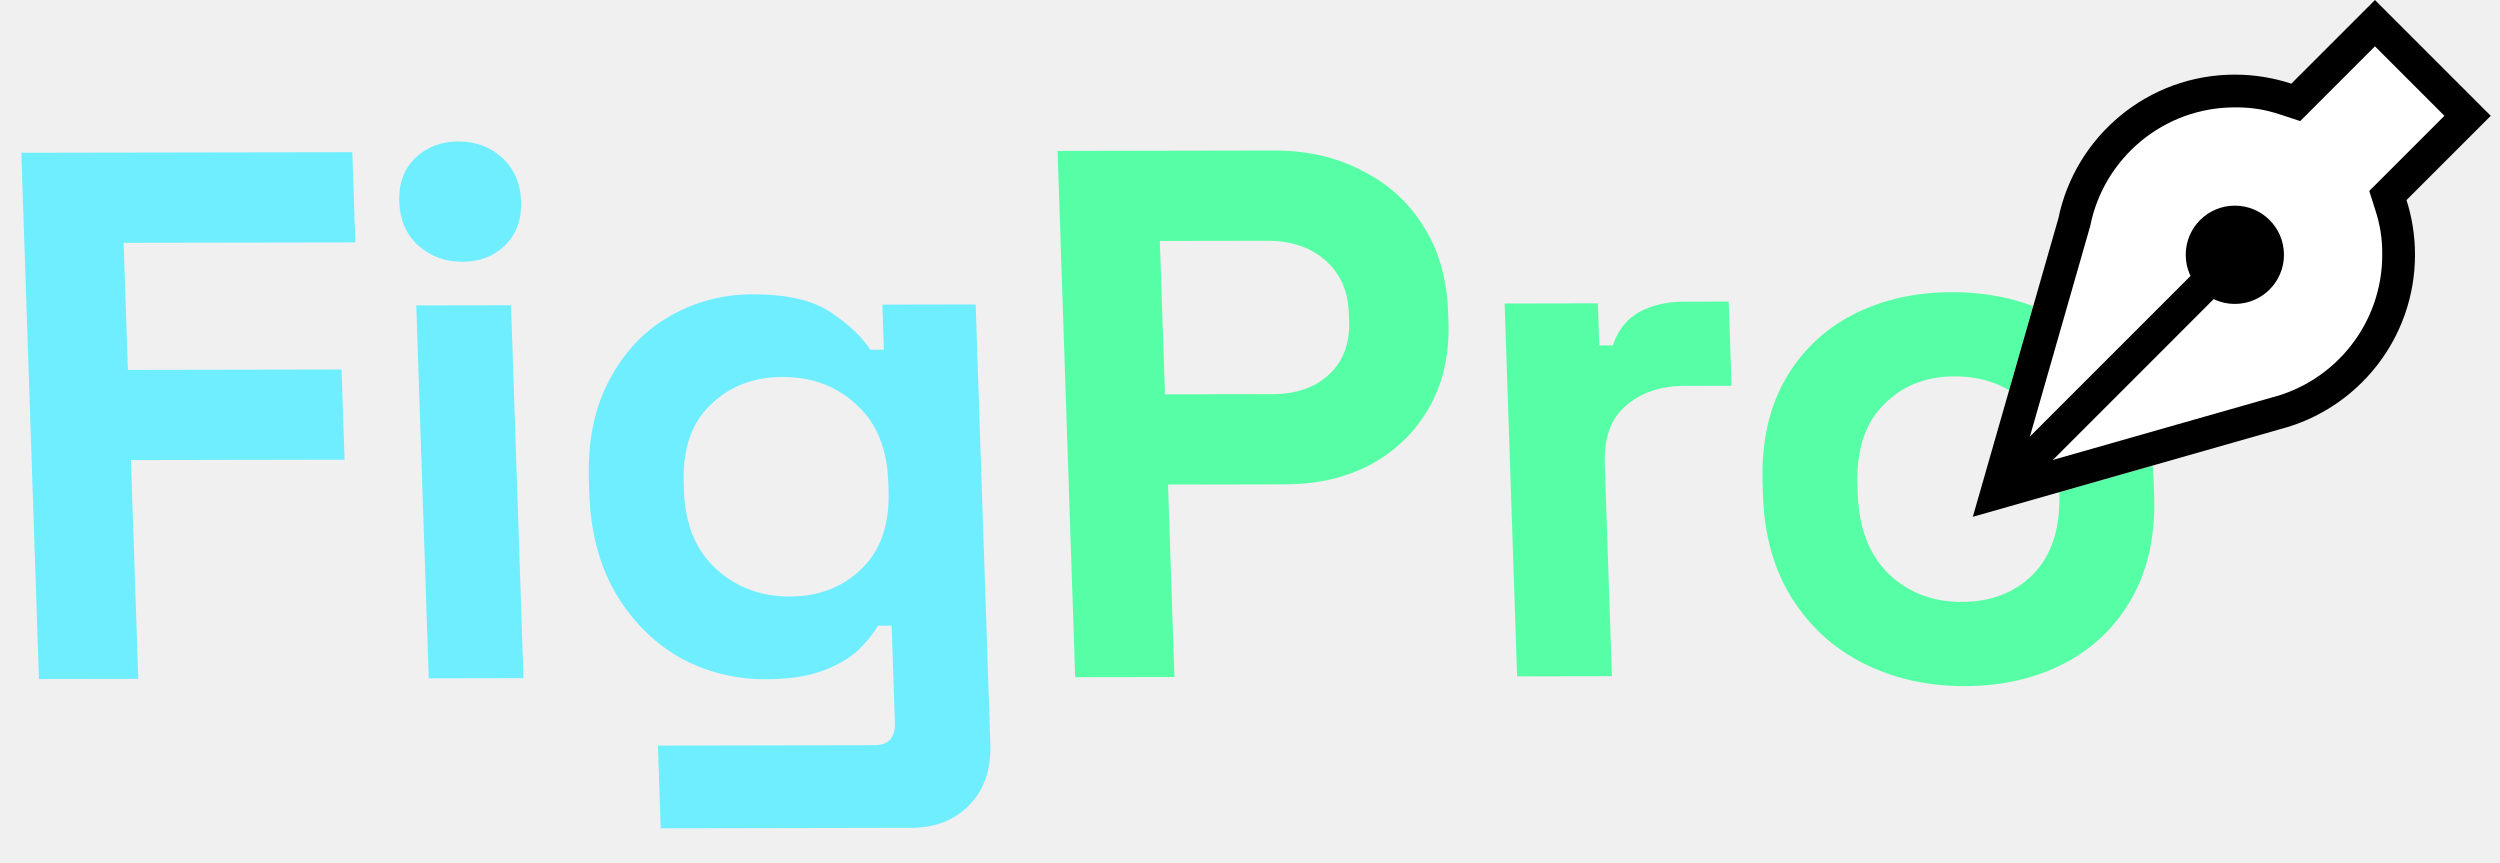
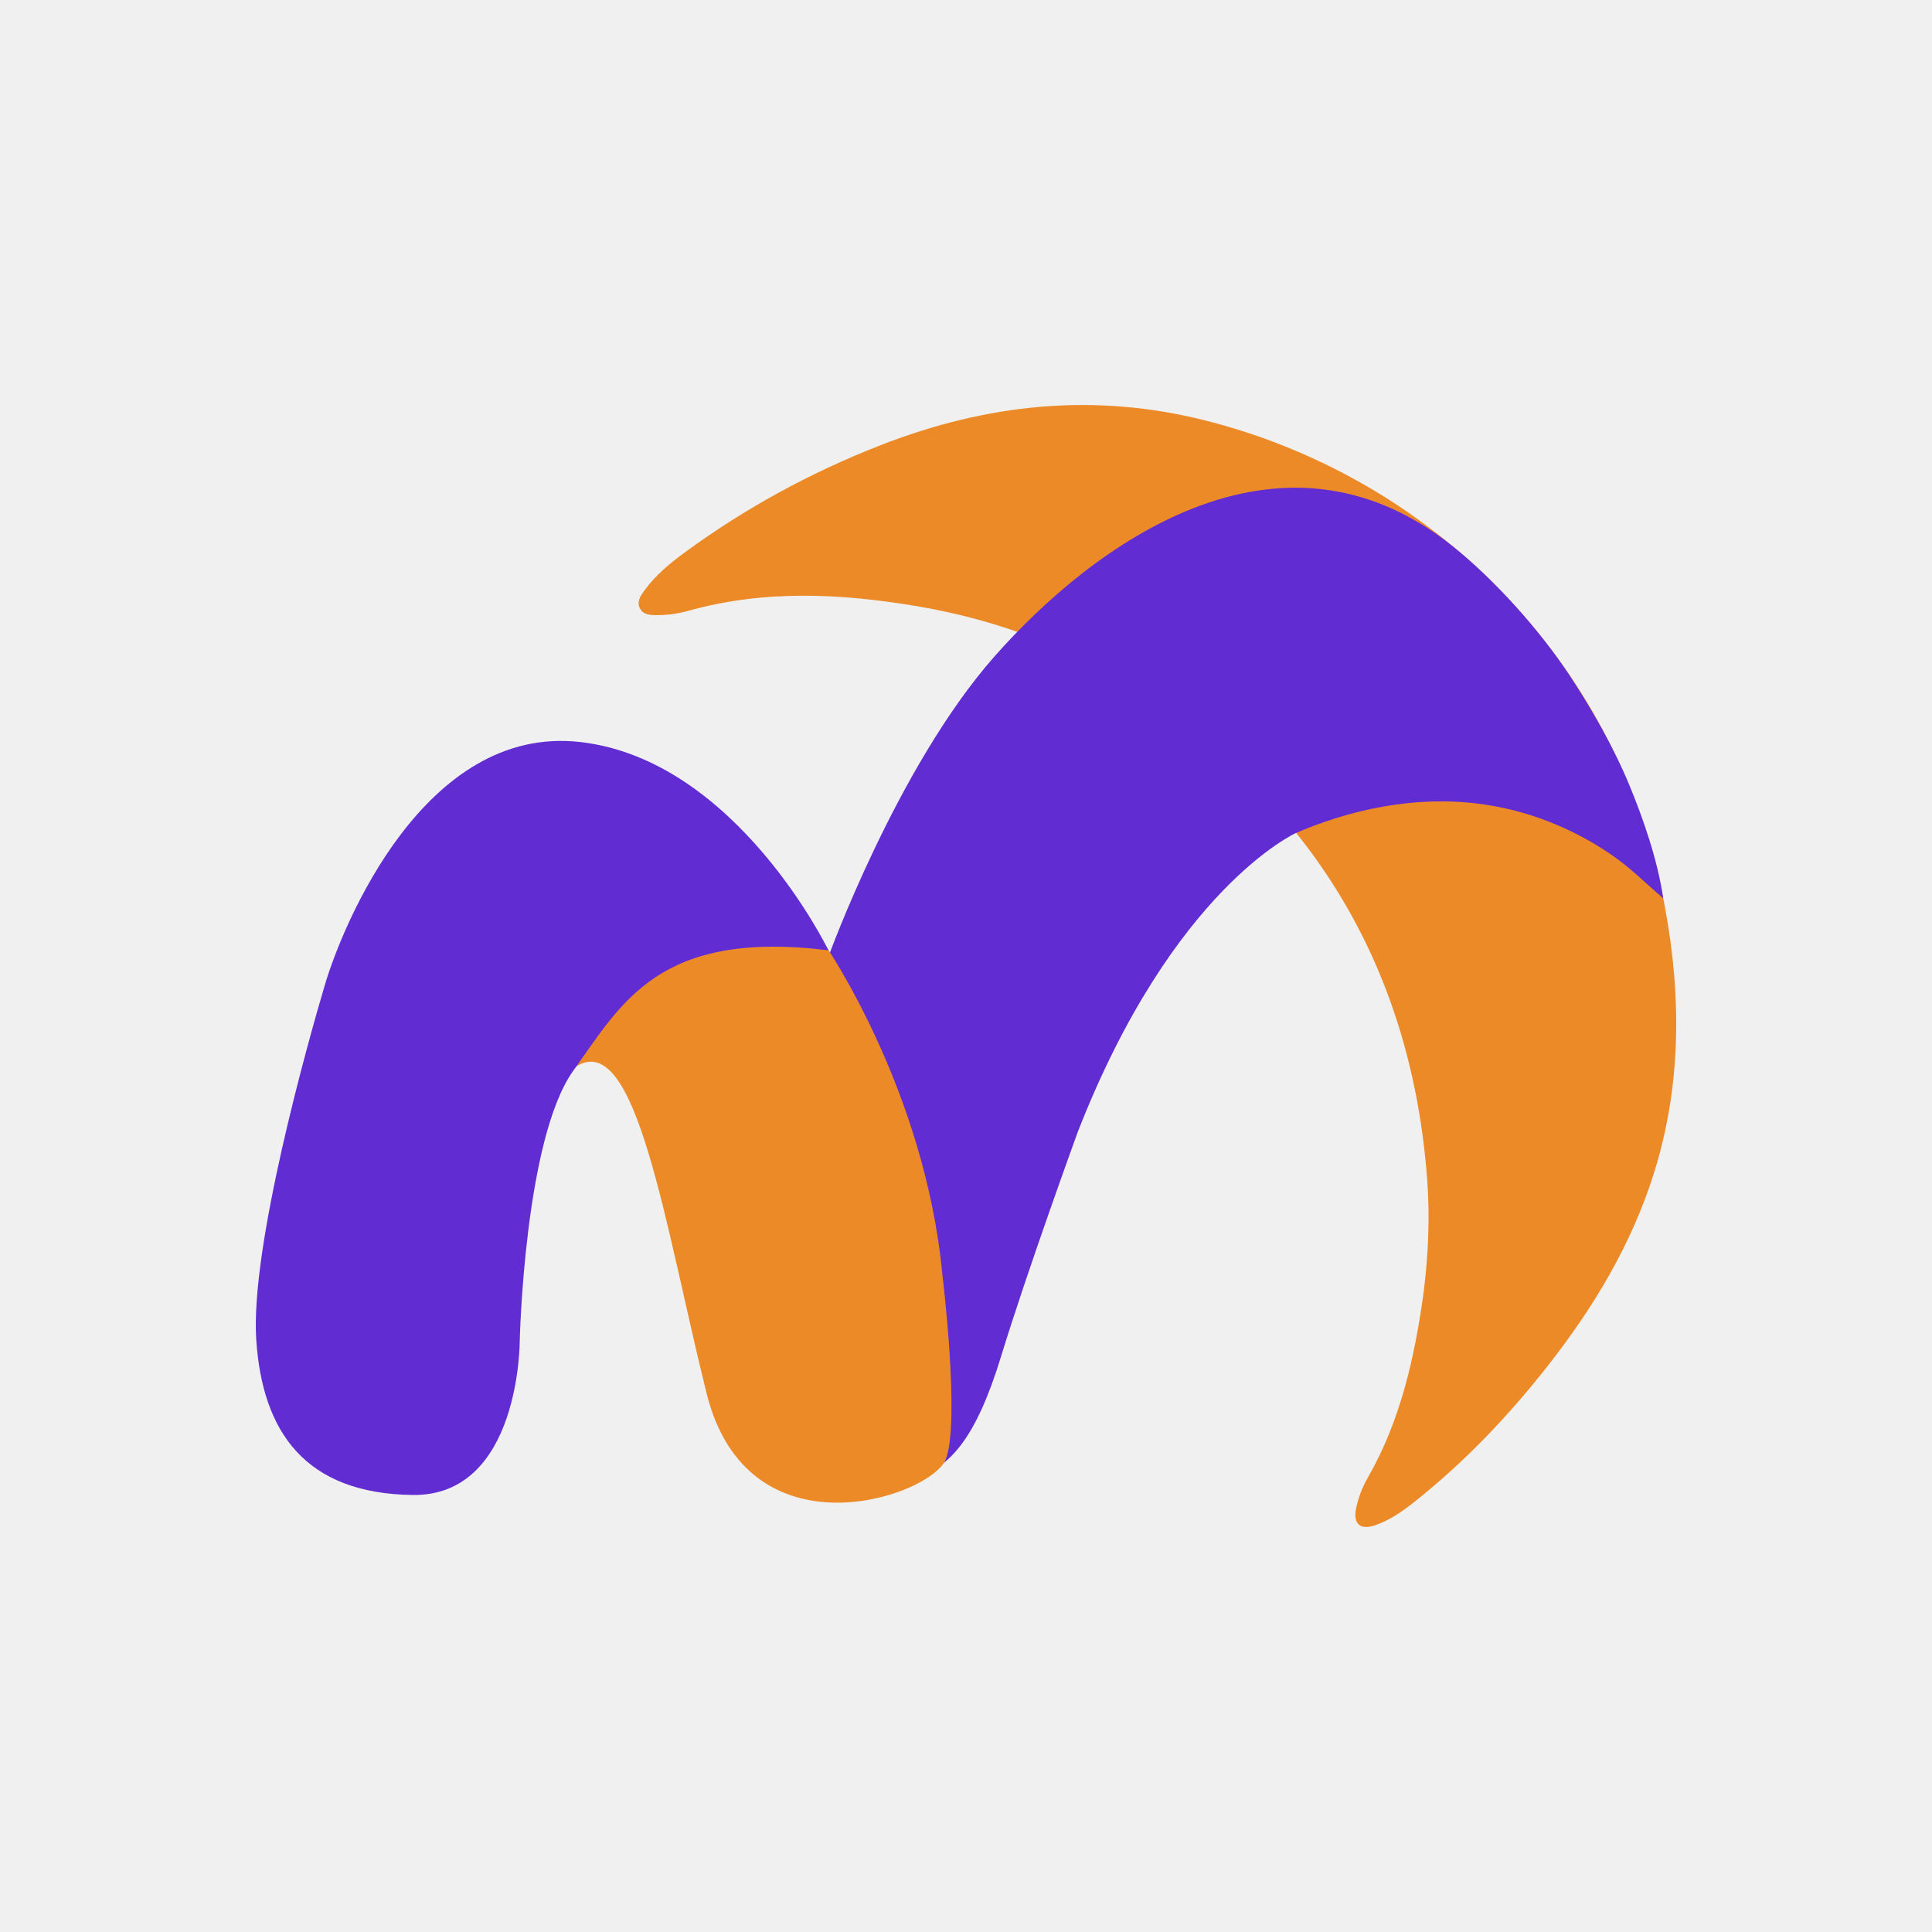
- <svg xmlns="http://www.w3.org/2000/svg" width="58" height="20" viewBox="0 0 58 20" fill="none">
-   <g clip-path="url(#clip0_1874_739)">
-     <path d="M0.904 15.754L0.495 3.544L8.174 3.531L8.244 5.624L2.869 5.633L2.967 8.581L7.924 8.572L7.994 10.665L3.038 10.674L3.208 15.75L0.904 15.754ZM9.947 15.738L9.657 7.086L11.856 7.082L12.146 15.734L9.947 15.738ZM10.723 6.073C10.327 6.073 9.985 5.946 9.698 5.691C9.422 5.436 9.276 5.099 9.262 4.68C9.248 4.261 9.371 3.924 9.63 3.668C9.901 3.411 10.234 3.283 10.629 3.282C11.036 3.281 11.378 3.409 11.654 3.664C11.93 3.919 12.075 4.256 12.09 4.675C12.104 5.093 11.981 5.431 11.722 5.687C11.463 5.944 11.13 6.072 10.723 6.073ZM13.671 11.44L13.662 11.161C13.631 10.254 13.786 9.48 14.125 8.84C14.464 8.188 14.924 7.693 15.506 7.355C16.1 7.005 16.751 6.829 17.461 6.828C18.252 6.827 18.856 6.965 19.272 7.244C19.689 7.522 19.995 7.812 20.192 8.114L20.506 8.114L20.471 7.067L22.635 7.063L22.976 17.249C22.996 17.842 22.837 18.314 22.5 18.663C22.163 19.024 21.704 19.205 21.122 19.206L15.328 19.217L15.264 17.298L20.29 17.289C20.616 17.288 20.773 17.114 20.761 16.765L20.686 14.515L20.371 14.515C20.261 14.702 20.105 14.894 19.902 15.092C19.699 15.278 19.425 15.436 19.08 15.564C18.735 15.693 18.295 15.758 17.76 15.758C17.05 15.76 16.387 15.592 15.771 15.256C15.166 14.908 14.672 14.415 14.29 13.776C13.908 13.126 13.701 12.347 13.671 11.44ZM18.324 13.839C18.999 13.838 19.556 13.621 19.995 13.19C20.435 12.759 20.641 12.154 20.615 11.375L20.609 11.201C20.583 10.41 20.336 9.806 19.868 9.388C19.411 8.959 18.84 8.744 18.153 8.746C17.479 8.747 16.922 8.963 16.482 9.394C16.043 9.813 15.836 10.418 15.862 11.209L15.868 11.384C15.894 12.163 16.142 12.767 16.61 13.196C17.078 13.626 17.649 13.84 18.324 13.839Z" fill="#6FEEFF" />
-     <path d="M24.944 15.711L24.535 3.501L29.561 3.492C30.329 3.491 31.009 3.647 31.601 3.96C32.204 4.261 32.678 4.69 33.023 5.248C33.379 5.805 33.57 6.468 33.596 7.235L33.604 7.48C33.629 8.235 33.477 8.899 33.147 9.469C32.828 10.028 32.377 10.464 31.795 10.78C31.223 11.083 30.565 11.235 29.82 11.237L27.098 11.242L27.247 15.707L24.944 15.711ZM27.028 9.148L29.523 9.144C30.07 9.143 30.507 8.991 30.834 8.688C31.162 8.385 31.317 7.972 31.299 7.449L31.293 7.274C31.276 6.751 31.093 6.339 30.745 6.037C30.398 5.735 29.951 5.585 29.404 5.586L26.908 5.59L27.028 9.148ZM35.197 15.692L34.907 7.041L37.071 7.037L37.104 8.014L37.418 8.013C37.534 7.664 37.735 7.408 38.02 7.245C38.318 7.082 38.664 7 39.059 6.999L40.106 6.997L40.172 8.95L39.09 8.952C38.532 8.953 38.077 9.105 37.727 9.408C37.376 9.7 37.21 10.153 37.231 10.77L37.396 15.688L35.197 15.692ZM45.587 15.918C44.726 15.92 43.947 15.746 43.249 15.399C42.551 15.051 41.993 14.546 41.575 13.884C41.157 13.222 40.933 12.426 40.901 11.496L40.892 11.217C40.861 10.287 41.032 9.49 41.405 8.826C41.779 8.163 42.303 7.656 42.977 7.306C43.652 6.956 44.42 6.78 45.281 6.778C46.142 6.777 46.922 6.95 47.62 7.298C48.318 7.645 48.876 8.15 49.294 8.812C49.711 9.474 49.936 10.27 49.967 11.201L49.976 11.48C50.008 12.41 49.836 13.207 49.463 13.87C49.09 14.534 48.566 15.04 47.891 15.391C47.216 15.741 46.448 15.916 45.587 15.918ZM45.522 13.964C46.197 13.963 46.748 13.747 47.176 13.316C47.603 12.873 47.803 12.245 47.776 11.431L47.77 11.257C47.742 10.443 47.501 9.821 47.044 9.392C46.599 8.951 46.033 8.731 45.346 8.732C44.672 8.733 44.121 8.955 43.693 9.398C43.266 9.829 43.065 10.451 43.093 11.265L43.099 11.44C43.126 12.254 43.368 12.881 43.825 13.322C44.281 13.752 44.847 13.966 45.522 13.964Z" fill="#56FFA6" />
-     <path d="M47.755 5.063C48.147 3.161 49.831 1.731 51.848 1.731C52.306 1.731 52.746 1.805 53.158 1.941L55.099 0L57.786 2.687L55.831 4.641C55.959 5.042 56.028 5.468 56.028 5.911C56.028 7.856 54.699 9.49 52.9 9.957L45.769 11.99L47.755 5.063Z" fill="white" />
-     <path d="M55.099 1.075L53.696 2.478L53.365 2.809L52.92 2.663C52.564 2.543 52.243 2.489 51.848 2.491C50.198 2.491 48.82 3.661 48.499 5.216L48.493 5.245L48.485 5.272L46.877 10.884L52.692 9.226L52.701 9.224L52.71 9.221C54.182 8.84 55.268 7.501 55.268 5.911C55.27 5.529 55.22 5.218 55.107 4.872L54.967 4.431L55.294 4.104L56.711 2.687L55.099 1.075ZM47.755 5.063C48.147 3.161 49.831 1.731 51.848 1.731C52.306 1.731 52.746 1.805 53.158 1.941L54.562 0.538L55.099 0L55.637 0.538L57.249 2.15L57.786 2.687L57.249 3.224L55.831 4.641C55.959 5.042 56.028 5.468 56.028 5.911C56.028 7.856 54.699 9.49 52.9 9.957L46.63 11.745L45.769 11.99L46.016 11.13L47.755 5.063Z" fill="black" />
-     <path d="M46.798 11.499L46.529 11.768L45.992 11.23L46.26 10.962L51.58 5.642L51.848 5.374L52.386 5.911L52.117 6.18L46.798 11.499Z" fill="black" />
-     <path d="M52.988 5.911C52.988 5.281 52.478 4.771 51.848 4.771C51.219 4.771 50.709 5.281 50.709 5.911C50.709 6.54 51.219 7.051 51.848 7.051C52.478 7.051 52.988 6.54 52.988 5.911Z" fill="black" />
+ <svg xmlns="http://www.w3.org/2000/svg" version="1.1" id="Layer_1" x="0px" y="0px" viewBox="0 0 1200 1200" style="enable-background:new 0 0 1200 1200;" xml:space="preserve">
+   <style type="text/css">
+ 	.st0{fill:#A36D99;}
+ 	.st1{fill:#C880B7;}
+ 	.st2{fill:#1EAF93;}
+ 	.st3{fill:#47DDB6;}
+ 	.st4{fill:#3A3A3A;}
+ 	.st5{fill:#ED8A28;}
+ 	.st6{fill:#612DD3;}
+ 	.st7{fill:#326273;}
+ 	.st8{fill:#5C9EAD;}
+ 	.st9{fill:#70486A;}
+ </style>
+   <g>
+     <g>
+       <g>
+         <path class="st5" d="M884.25,802.65c-5.55,40.2-14.2,79.46-34.71,115.18c-3.39,5.91-5.87,12.32-7.24,19.04     c-1.97,9.66,2.47,13.66,11.76,10.51c9.2-3.13,17.09-8.69,24.61-14.66c31.19-24.77,58.45-53.44,82.97-84.73     c28.19-35.99,51.54-74.75,65.42-118.6c17.23-54.45,17.41-109.88,7.17-165.45c-27.2-147.65-138.81-265.27-284.77-302.57     c-69.52-17.76-136.53-10.61-202.47,15.13c-43.49,16.97-84.16,39.12-121.82,66.73c-9.17,6.72-17.93,13.99-24.73,23.26     c-2.4,3.27-5.06,7.01-3.12,11.11c2.13,4.52,6.96,4.51,11.28,4.47c6.33-0.06,12.61-0.91,18.69-2.62     c47.3-13.28,95.02-10.92,142.61-2.87c51.1,8.65,98.88,26.9,141.89,55.96c106.49,71.97,165.2,172.1,174.7,300.59     C888.18,756.34,887.13,779.53,884.25,802.65z" />
+       </g>
+     </g>
+     <path class="st6" d="M514.56,594.17c0,0,42.51-117.56,102.78-186.05c60.27-68.49,176.36-155.71,285.09-68.73   c24.99,19.99,53.59,51.32,73.03,80.98c13.62,20.79,27.15,44.5,36.67,67.52c8.25,19.96,17.49,46.24,20.94,70.09   c-10.33-8.82-19.98-18.58-31.31-26.46c-22.69-15.76-48.72-26.63-75.98-31.23c-39.49-6.66-79.83,0.27-116.64,15.33   c-1.37,0.56-2.73,1.13-4.08,1.71c0,0-76.67,34.36-135.72,185.97c0,0-31.47,86.53-47.42,138.77   c-15.94,52.24-31.58,66.66-48.55,74.26S441.77,648.61,514.56,594.17z" />
+     <path class="st5" d="M512.04,586.2c0,0,62.37,90.11,73.26,205.24c0,0,11.32,92.31,2.04,115.16   c-9.29,22.85-122.78,62.22-148.52-41.35s-43.43-226.26-80.8-202.92C320.64,685.68,372.18,530.78,512.04,586.2z" />
+     <path class="st6" d="M514.56,590.26c0,0-57.09-118.25-154.08-129.37s-147.82,114.25-158.6,150.5s-46.45,163.37-42.73,220.55   c3.72,57.18,30.14,95.72,97.09,96.62c66.96,0.9,66.59-95.89,66.59-95.89s2.87-125.11,33.23-167.6   C386.43,622.58,409.51,577.31,514.56,590.26z" />
  </g>
-   <defs>
-     <clipPath id="clip0_1874_739">
-       <rect width="58" height="20" fill="white" />
-     </clipPath>
-   </defs>
</svg>
